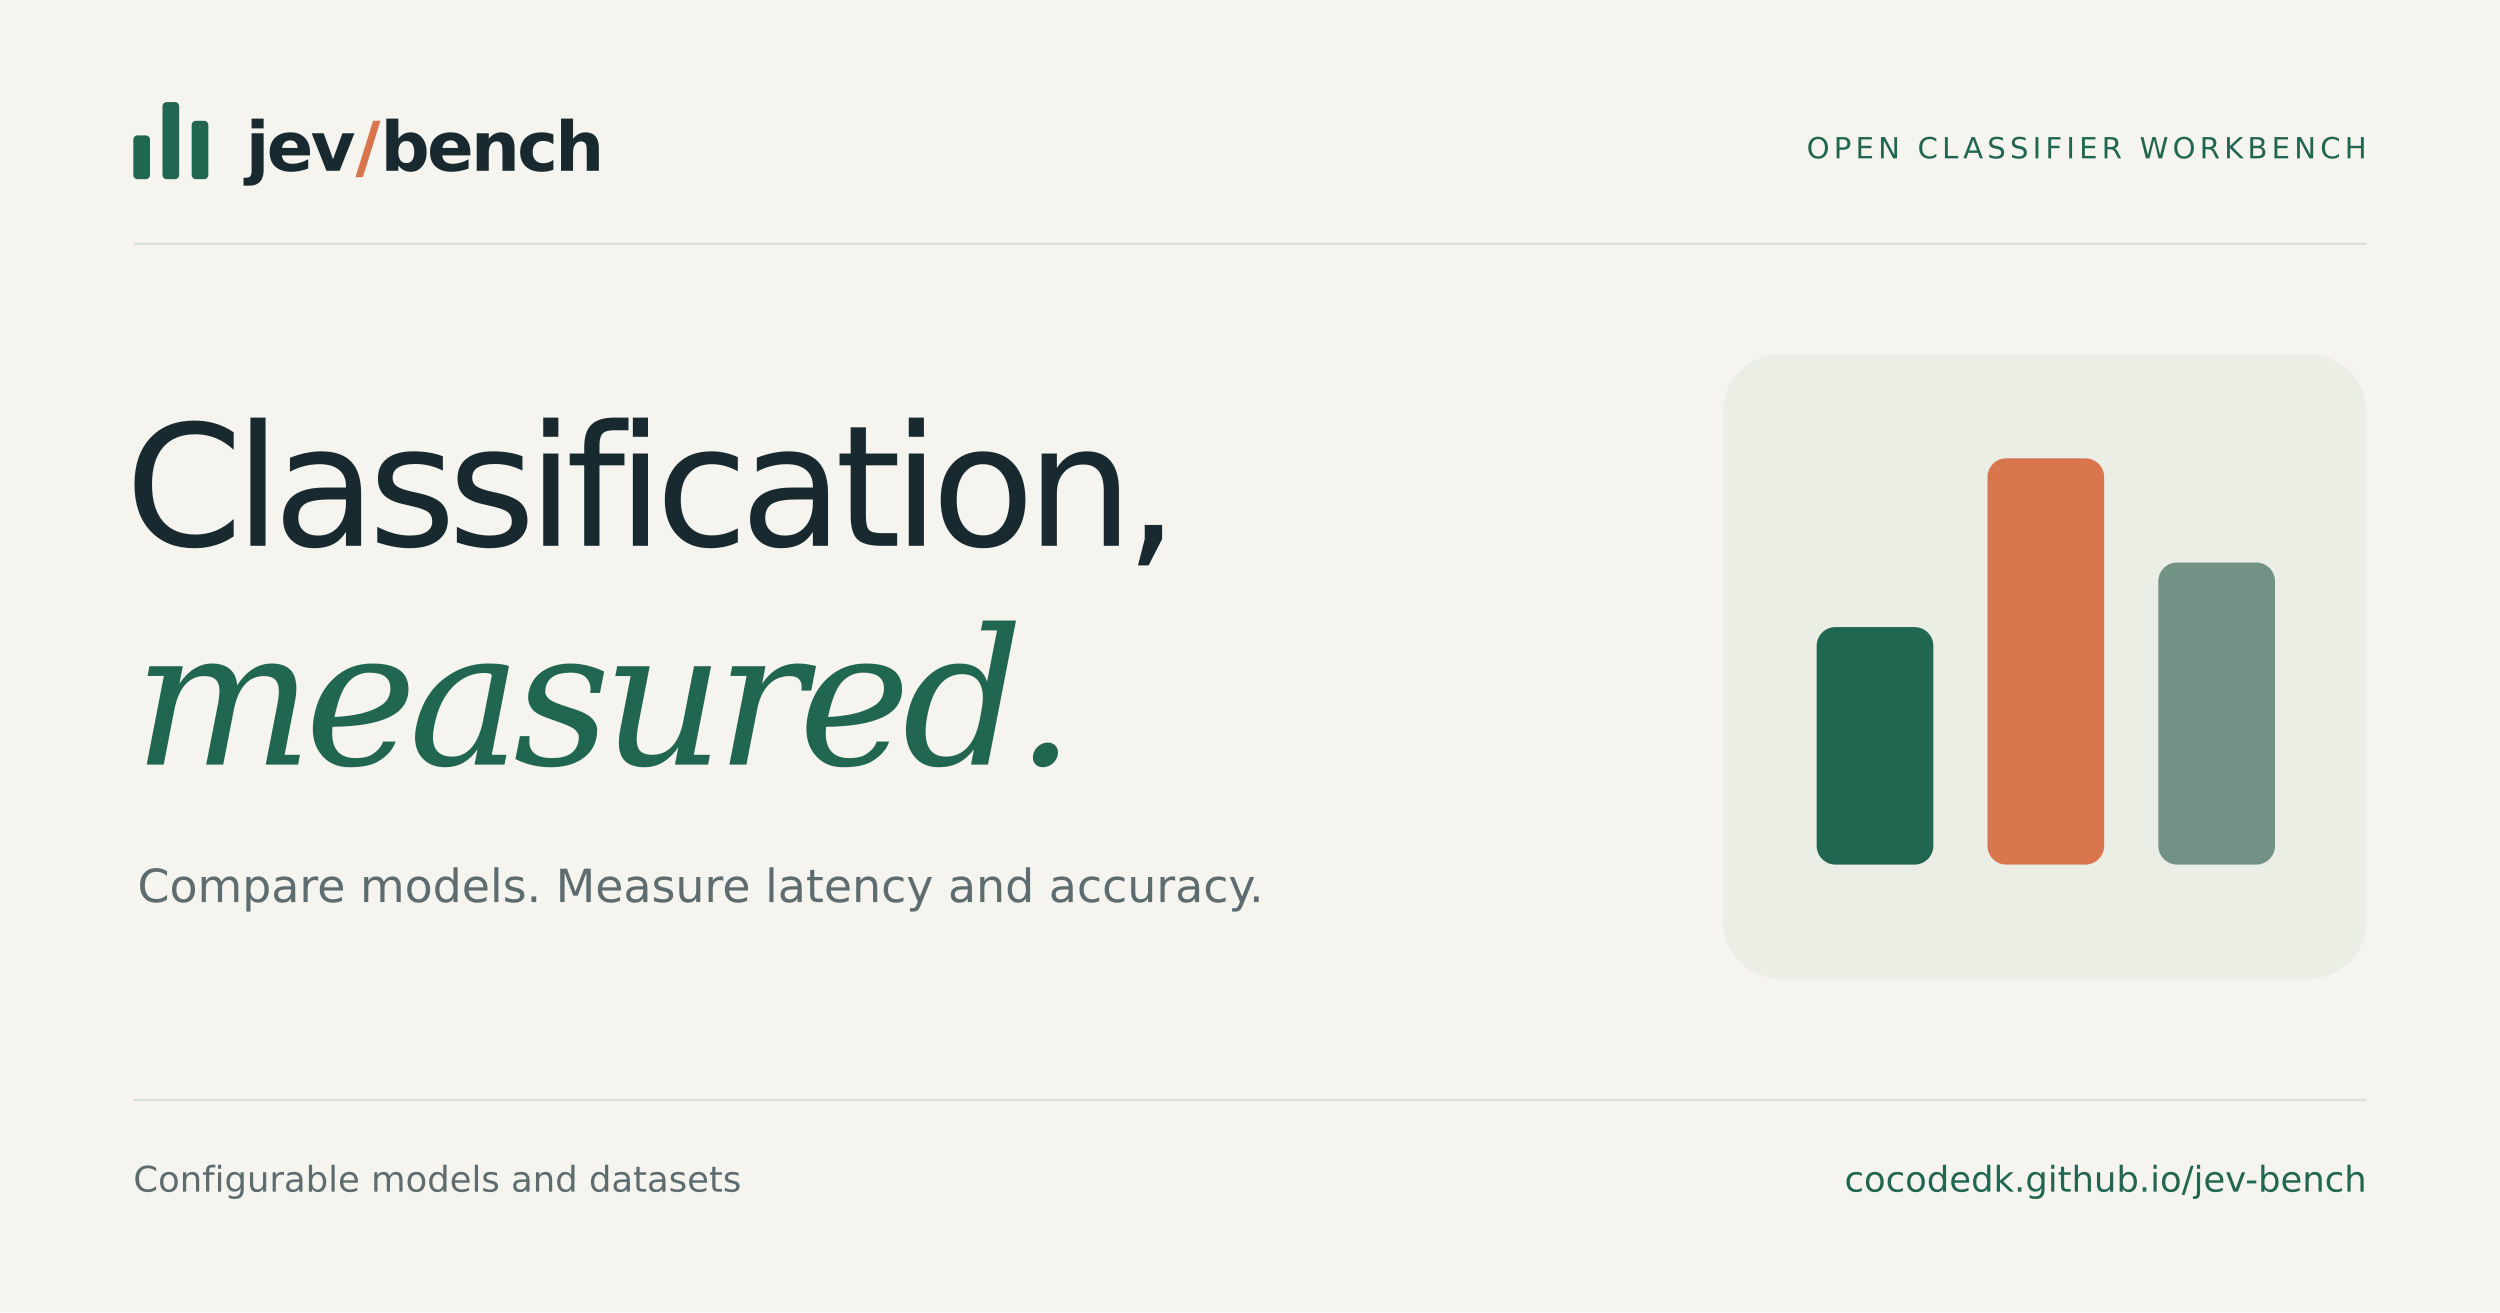
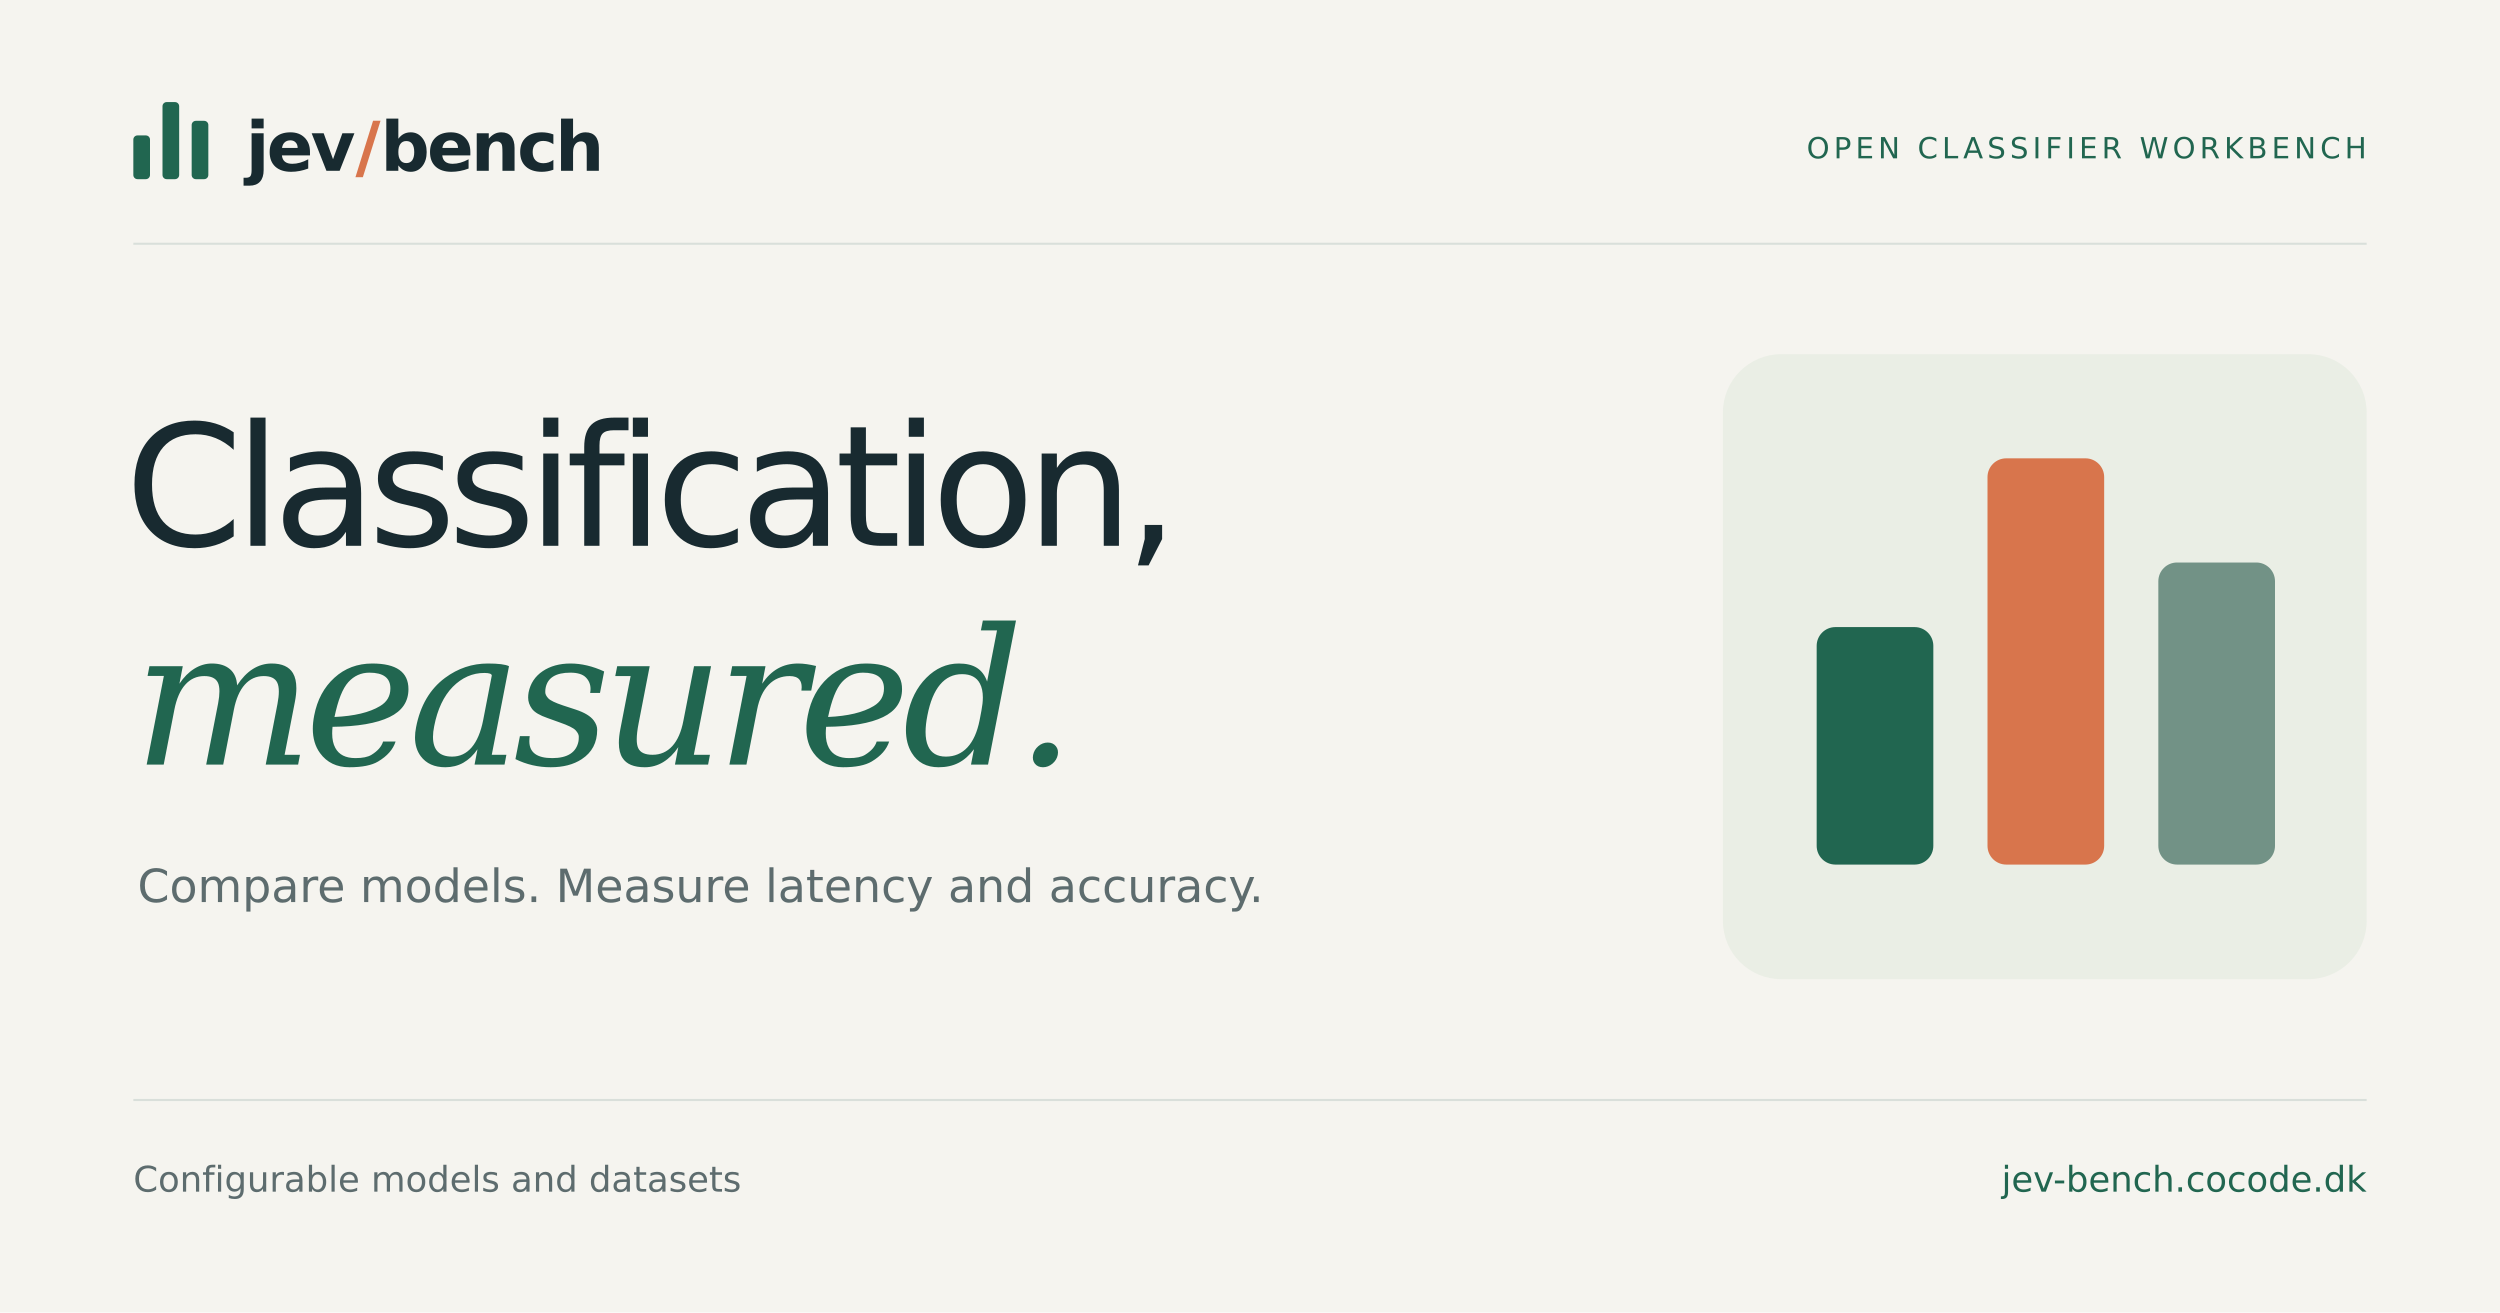
<svg xmlns="http://www.w3.org/2000/svg" width="1200" height="630" viewBox="0 0 1200 630" role="img" aria-labelledby="title desc">
  <rect width="1200" height="630" fill="#f5f4ef" />
  <g fill="#216650">
    <rect x="64" y="65" width="8" height="21" rx="2" />
    <rect x="78" y="49" width="8" height="37" rx="2" />
    <rect x="92" y="58" width="8" height="28" rx="2" />
  </g>
  <g font-family="DejaVu Sans, sans-serif">
    <text x="118" y="82" font-size="33" font-weight="700" letter-spacing="-1.3" fill="#182a30">jev<tspan fill="#d8754c">/</tspan>bench</text>
    <text x="1136" y="76" font-size="14" text-anchor="end" letter-spacing="2" fill="#216650">OPEN CLASSIFIER WORKBENCH</text>
    <path d="M64 117H1136" stroke="#d9dfda" />
    <text x="60" y="262" font-size="81" letter-spacing="-4" fill="#182a30">Classification,</text>
    <text x="64" y="367" font-family="DejaVu Serif, serif" font-style="italic" font-size="91" letter-spacing="-4" fill="#216650">measured.</text>
    <text x="66" y="433" font-size="22" fill="#5d6c6e">Compare models. Measure latency and accuracy.</text>
    <path d="M64 528H1136" stroke="#d9dfda" />
    <text x="64" y="572" font-size="17" fill="#5d6c6e">Configurable models and datasets</text>
-     <text x="1136" y="572" font-size="17" text-anchor="end" fill="#216650">cocodedk.github.io/jev-bench</text>
+     <text x="1136" y="572" font-size="17" text-anchor="end" fill="#216650">jev-bench.cocode.dk</text>
  </g>
  <rect x="827" y="170" width="309" height="300" rx="28" fill="#eaeee5" />
  <g>
    <rect x="872" y="301" width="56" height="114" rx="9" fill="#216650" />
    <rect x="954" y="220" width="56" height="195" rx="9" fill="#d8754c" />
    <rect x="1036" y="270" width="56" height="145" rx="9" fill="#729286" />
  </g>
</svg>
